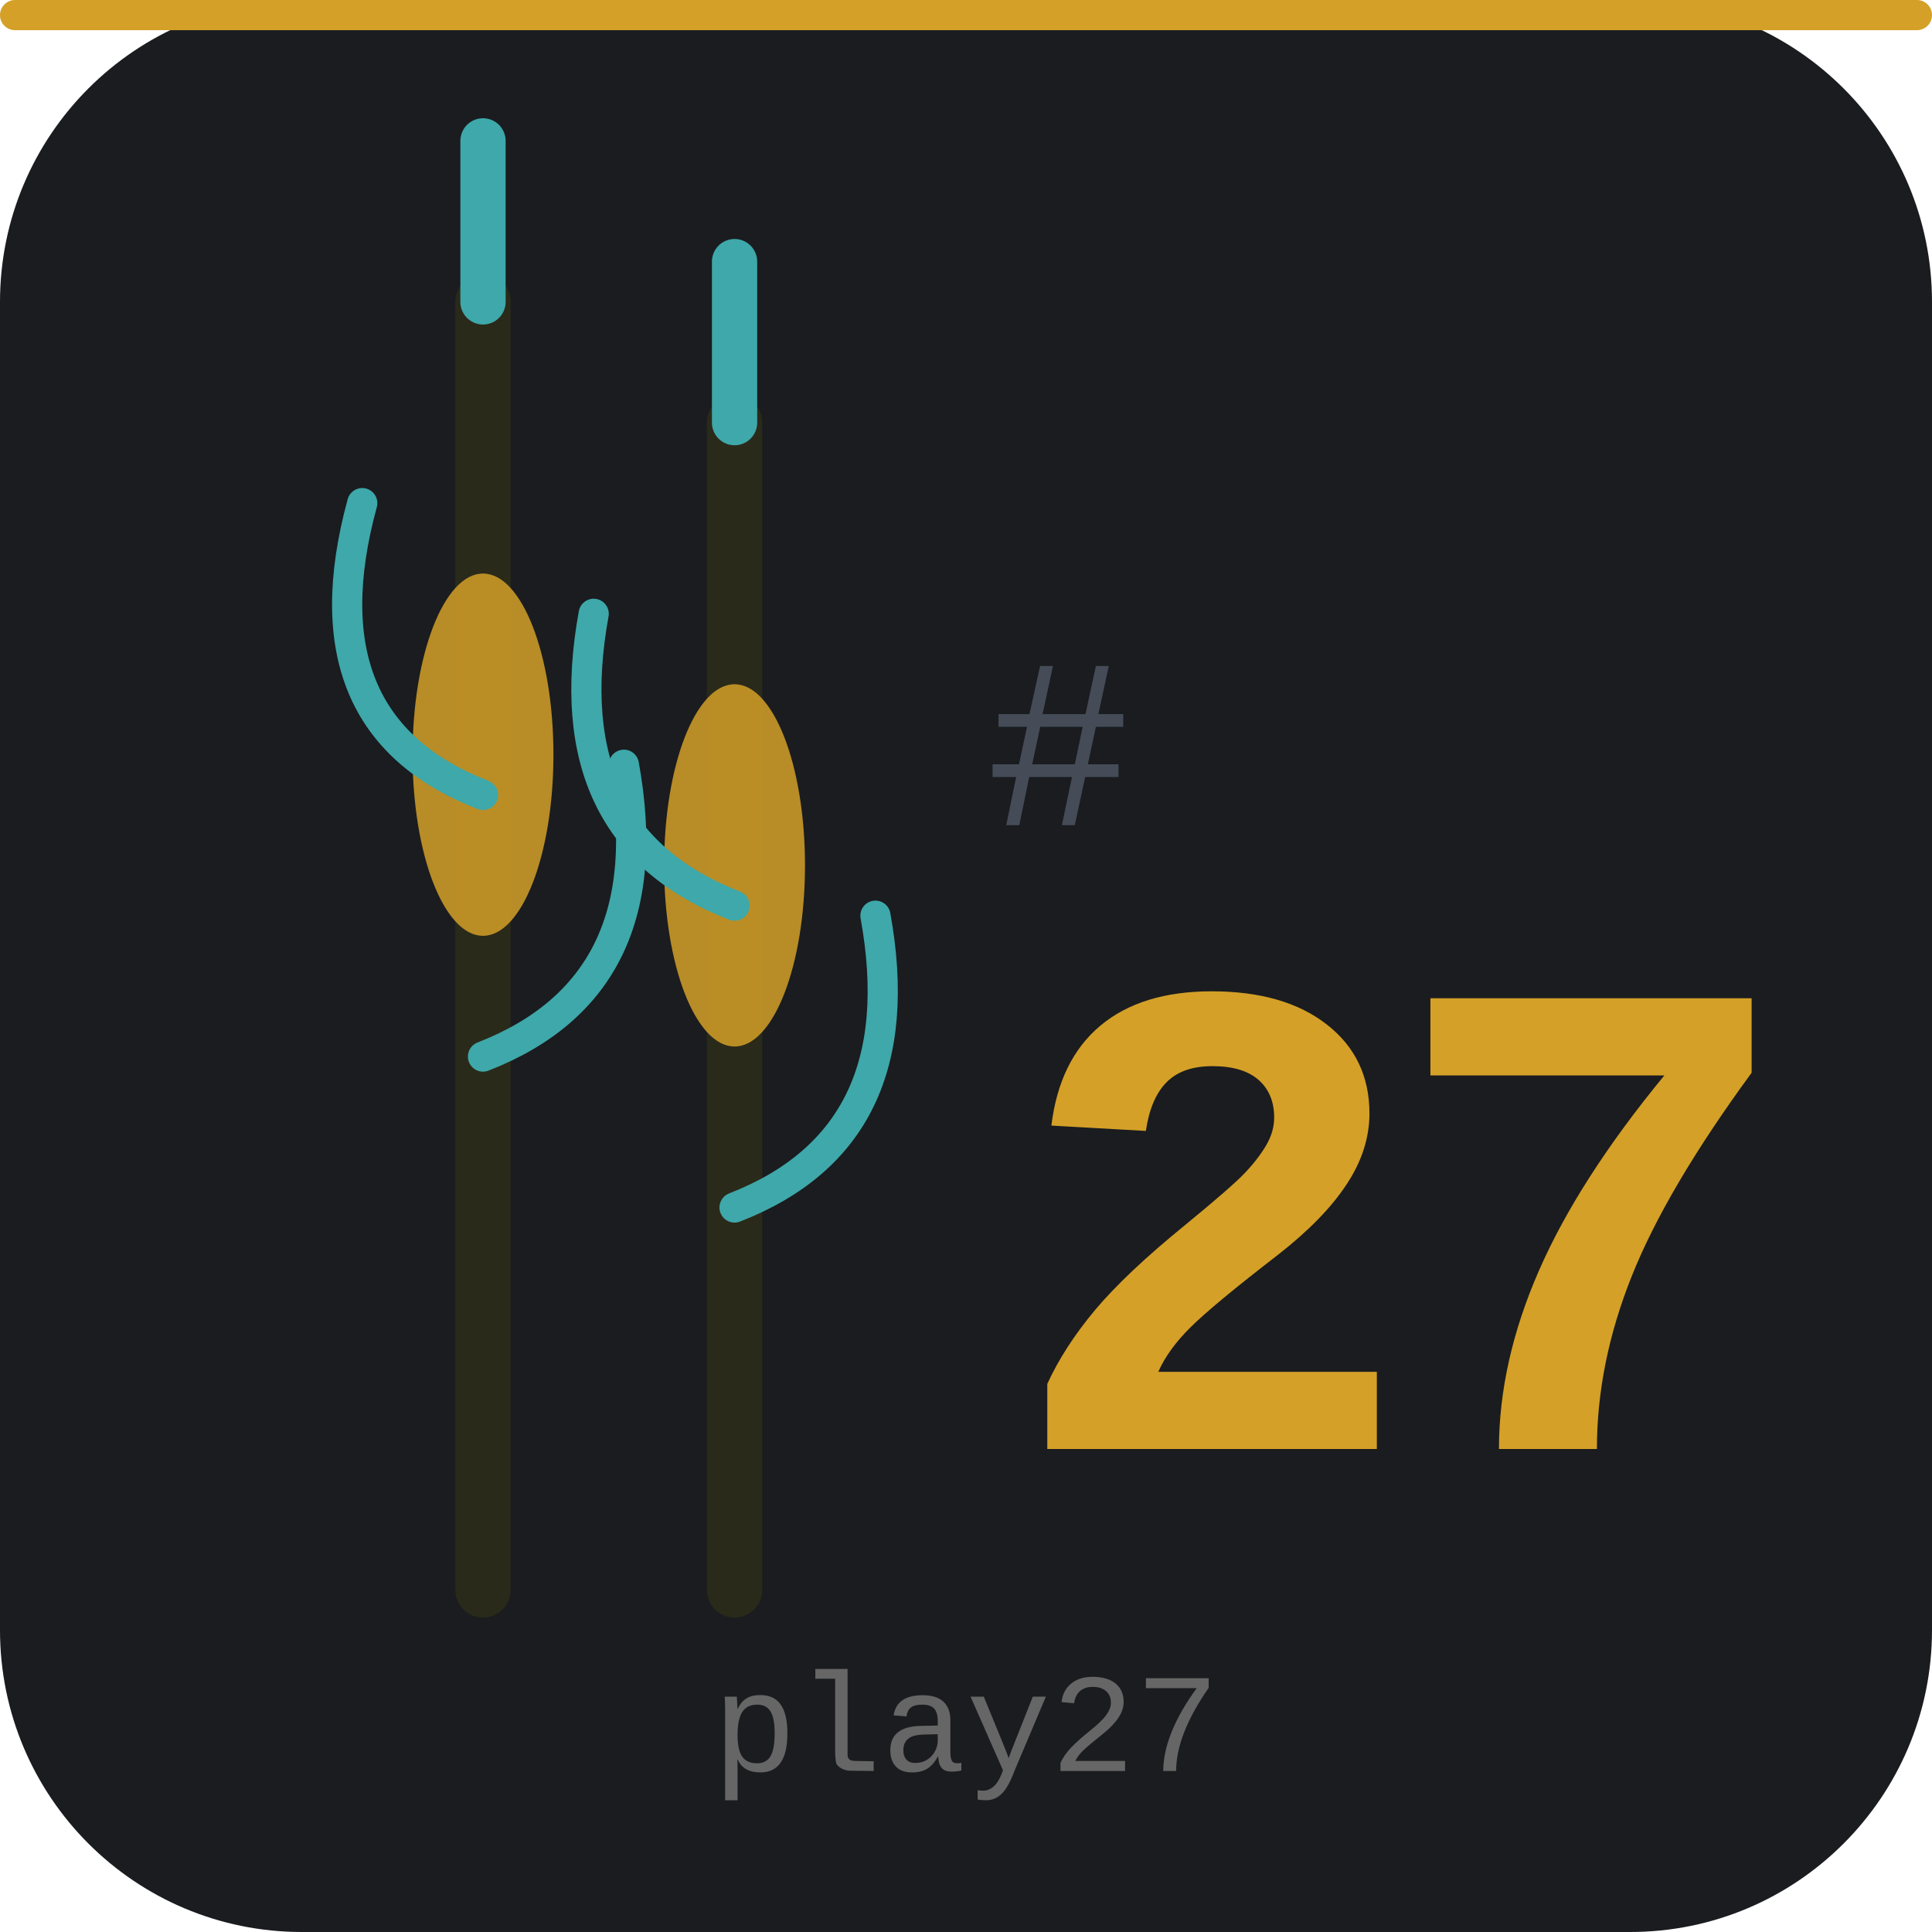
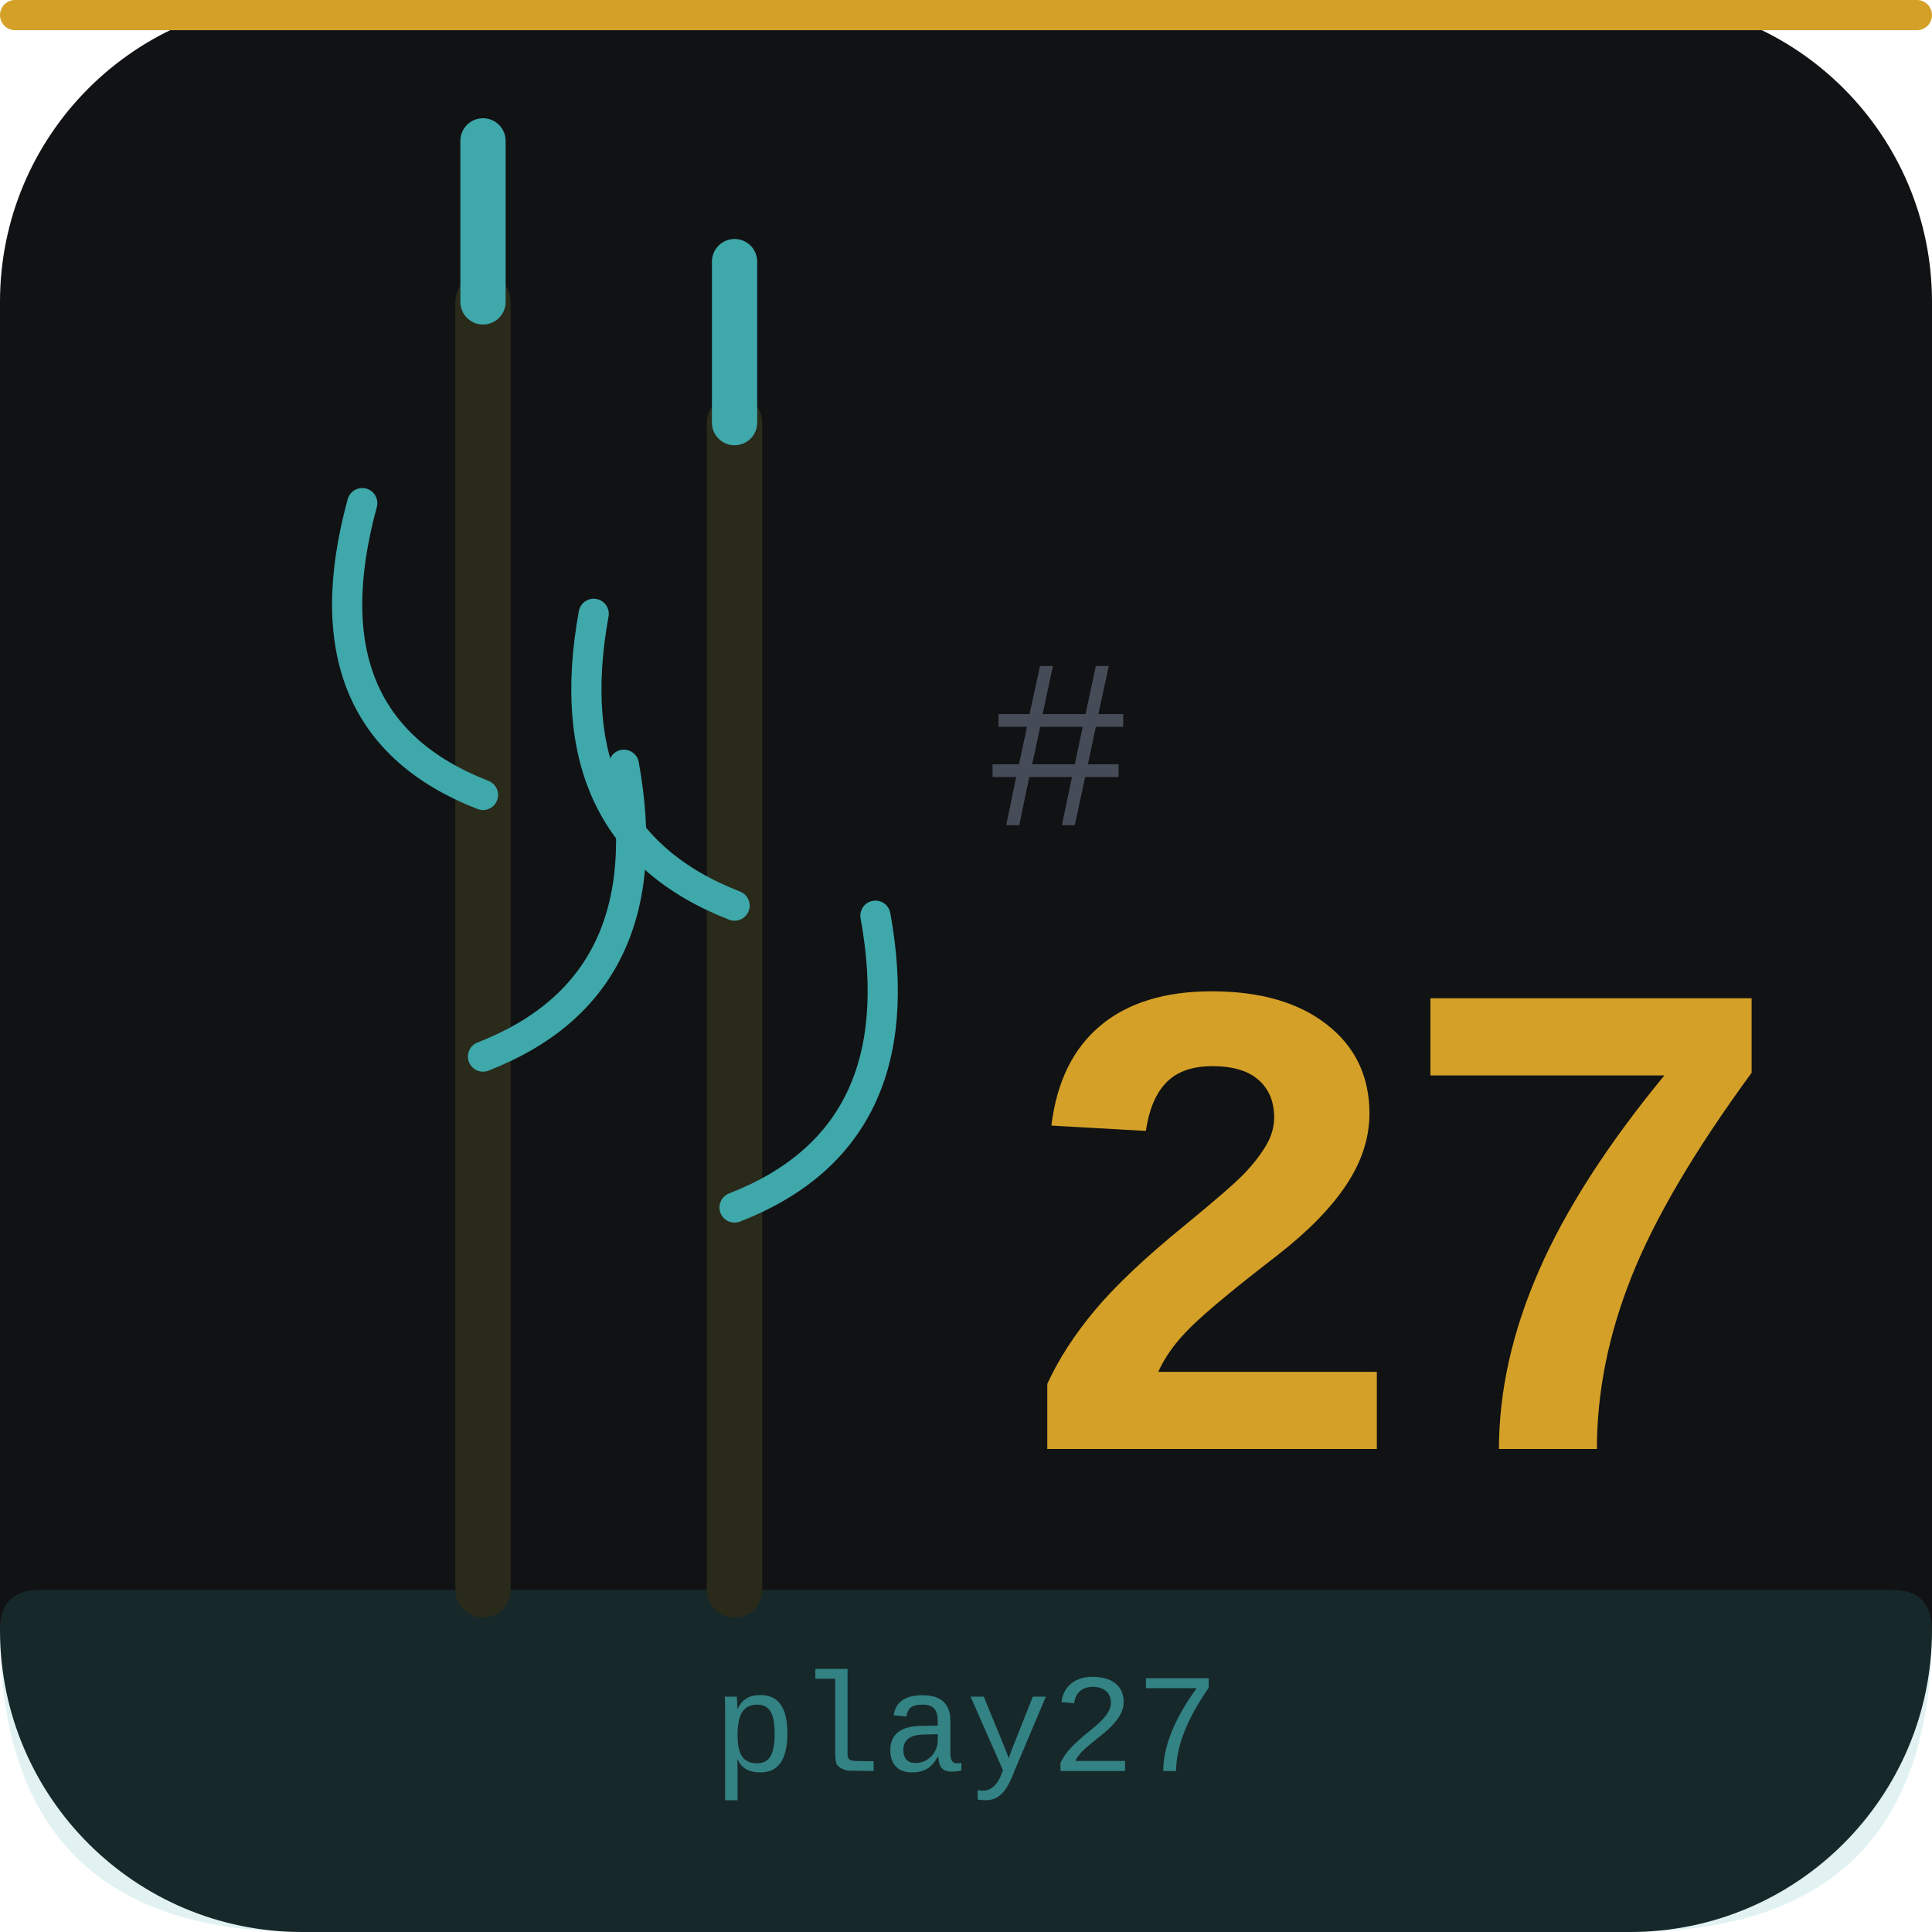
<svg xmlns="http://www.w3.org/2000/svg" viewBox="0 0 192 192" width="192" height="192">
-   <rect width="192" height="192" rx="30" fill="#1a1c1f" />
+   <rect width="192" height="192" rx="30" fill="#111214" />
  <rect x="0" y="0" width="192" height="3" rx="1.5" fill="#d4a027" />
+   <path d="M0 162 Q0 158 4 158 H188 Q192 158 192 162 V162 Q192 192 162 192 H30 Q0 192 0 162Z" fill="#3ea8aa" opacity="0.15" />
  <line x1="48" y1="158" x2="48" y2="30" stroke="#2a2a1a" stroke-width="5.5" stroke-linecap="round" />
  <line x1="73" y1="158" x2="73" y2="42" stroke="#2a2a1a" stroke-width="5.5" stroke-linecap="round" />
-   <ellipse cx="48" cy="75" rx="7" ry="18" fill="#d4a027" opacity="0.85" />
-   <ellipse cx="73" cy="86" rx="7" ry="18" fill="#d4a027" opacity="0.85" />
  <line x1="48" y1="30" x2="48" y2="14" stroke="#3ea8aa" stroke-width="4.5" stroke-linecap="round" />
  <line x1="73" y1="42" x2="73" y2="26" stroke="#3ea8aa" stroke-width="4.5" stroke-linecap="round" />
  <path d="M48 79 Q30 72 36 50" fill="none" stroke="#3ea8aa" stroke-width="3" stroke-linecap="round" />
  <path d="M48 105 Q66 98 62 76" fill="none" stroke="#3ea8aa" stroke-width="3" stroke-linecap="round" />
  <path d="M73 90 Q55 83 59 61" fill="none" stroke="#3ea8aa" stroke-width="3" stroke-linecap="round" />
  <path d="M73 120 Q91 113 87 91" fill="none" stroke="#3ea8aa" stroke-width="3" stroke-linecap="round" />
  <text x="98" y="82" font-family="'Courier New', Courier, monospace" font-weight="400" font-size="24" fill="#454c58">#</text>
  <text x="100" y="144" font-family="'Courier New', Courier, monospace" font-weight="700" font-size="68" fill="#d4a027" letter-spacing="-3">27</text>
-   <text x="96" y="176" text-anchor="middle" font-family="'Courier New', Courier, monospace" font-weight="400" font-size="14" fill="#666">play27</text>
+   <text x="96" y="176" text-anchor="middle" font-family="'Courier New', Courier, monospace" font-weight="400" font-size="14" fill="#3ea8aa" opacity="0.7">play27</text>
</svg>
